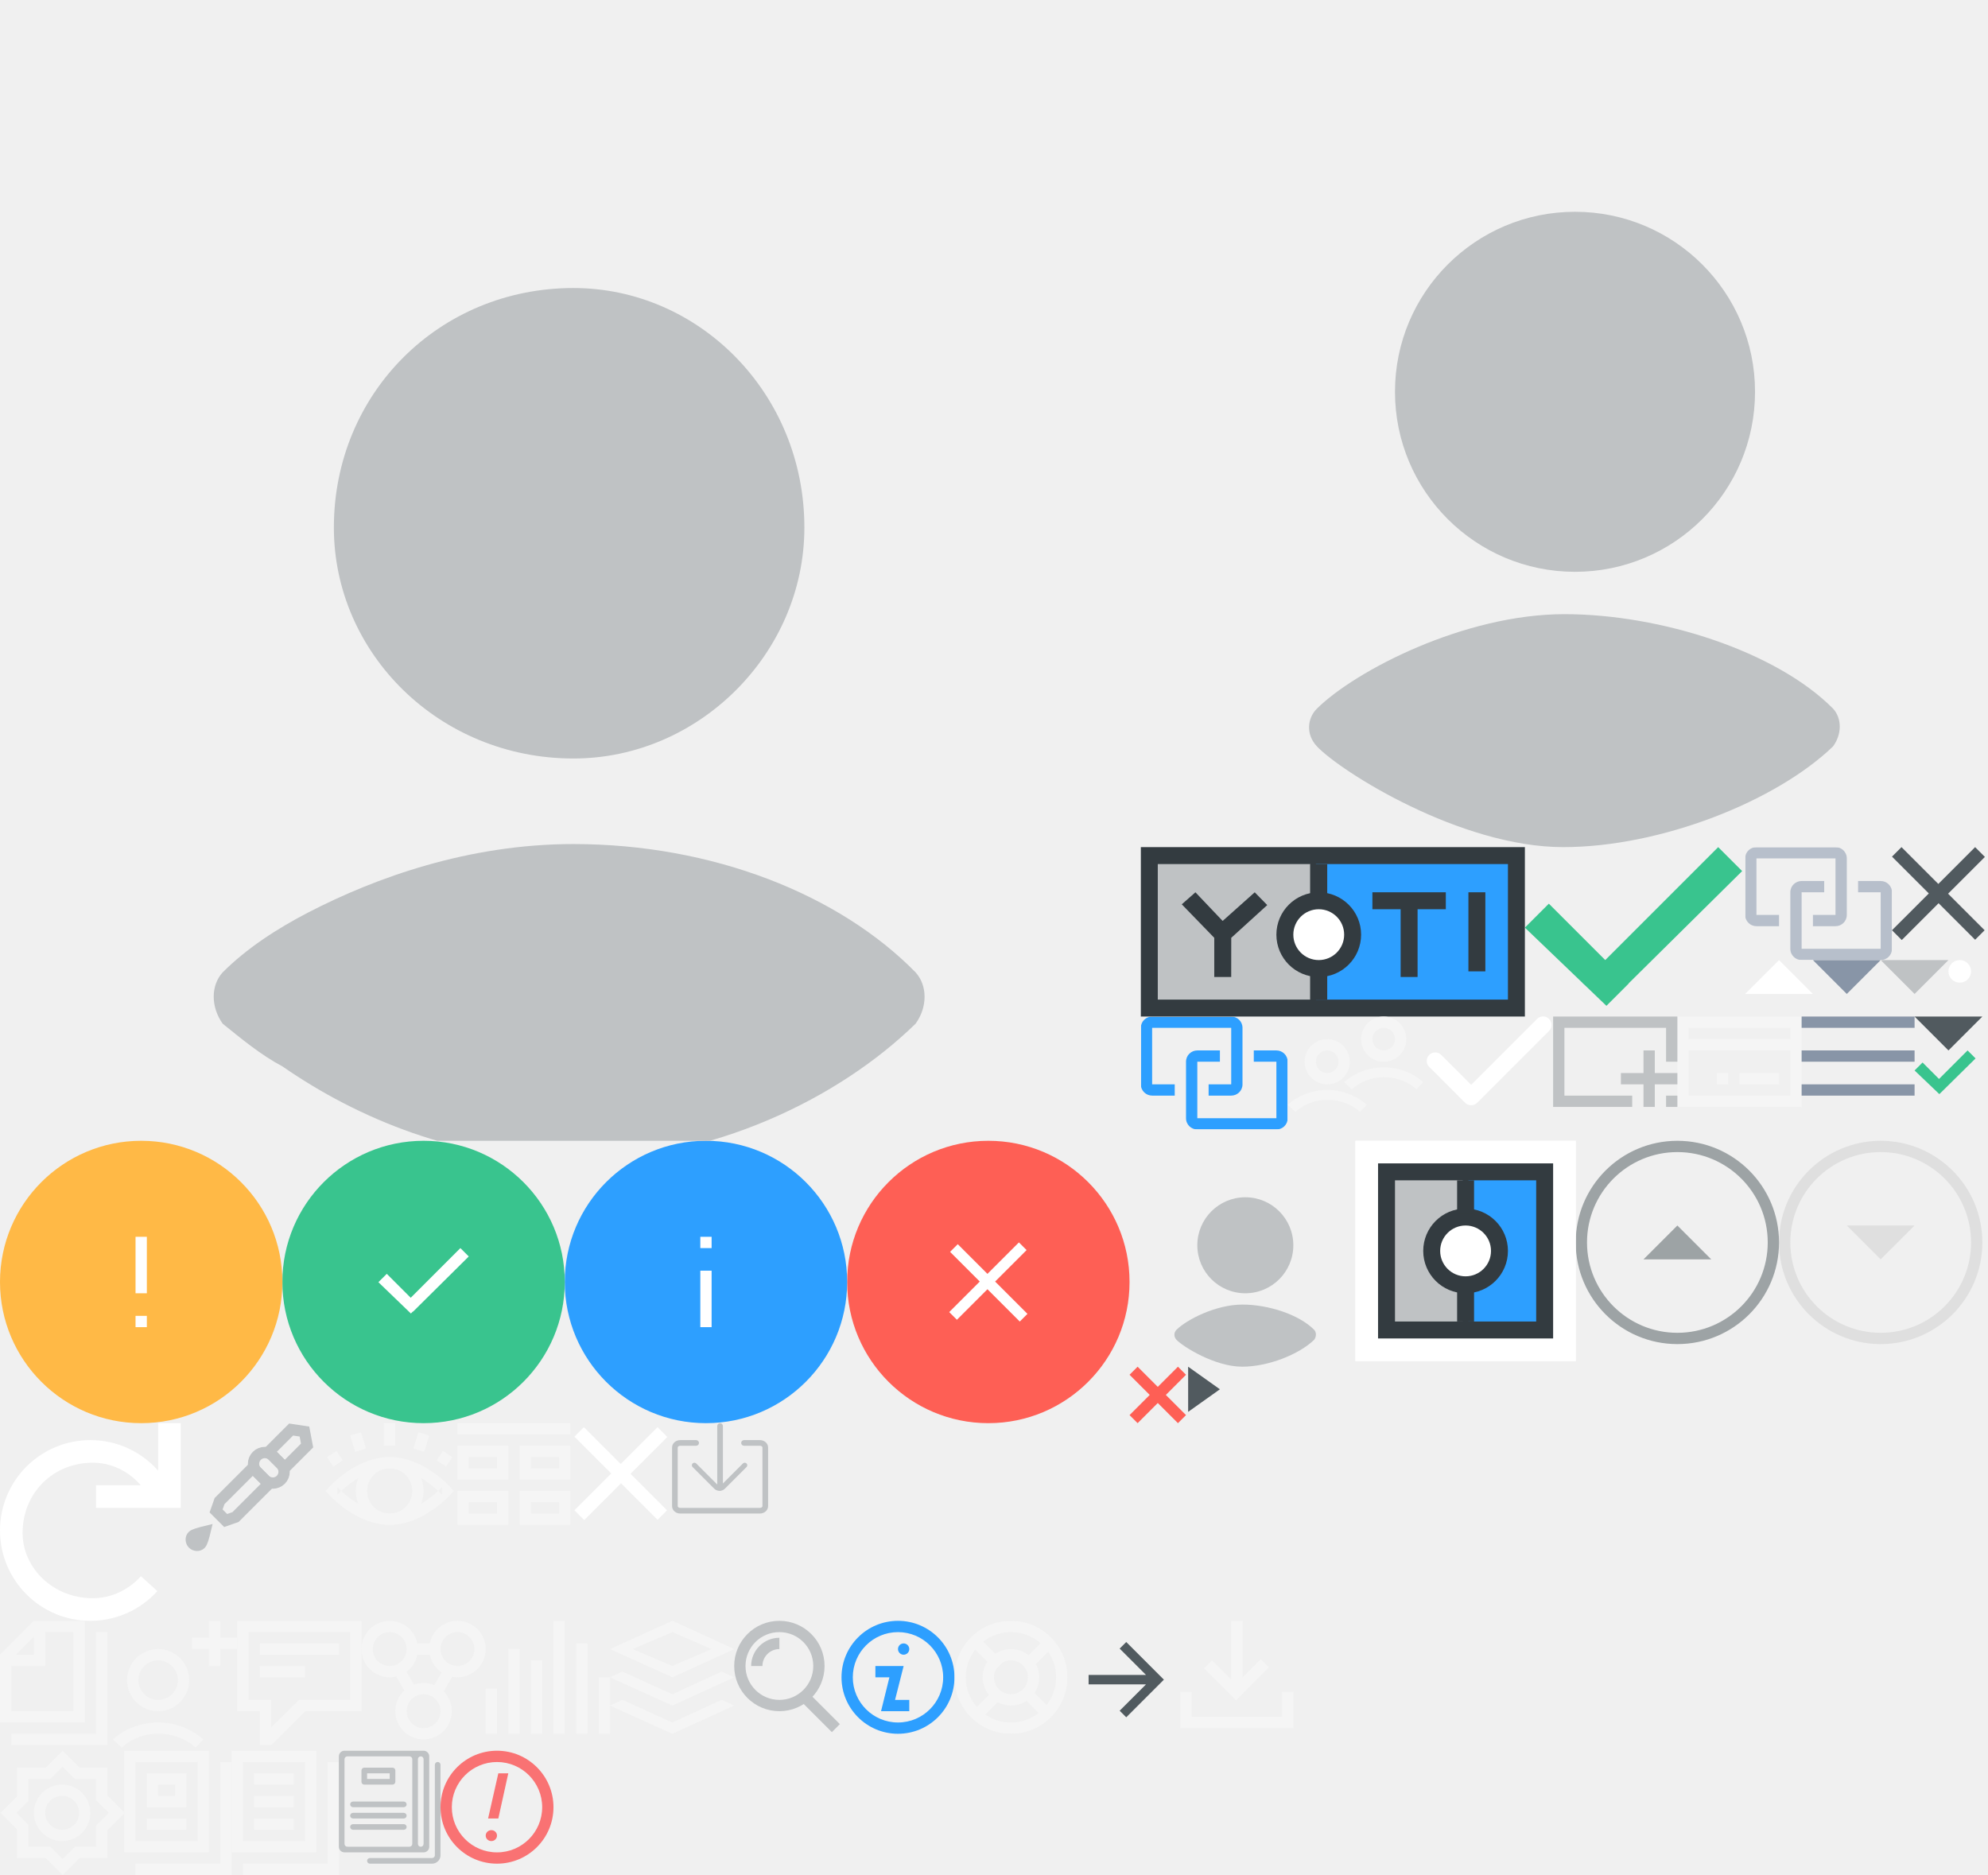
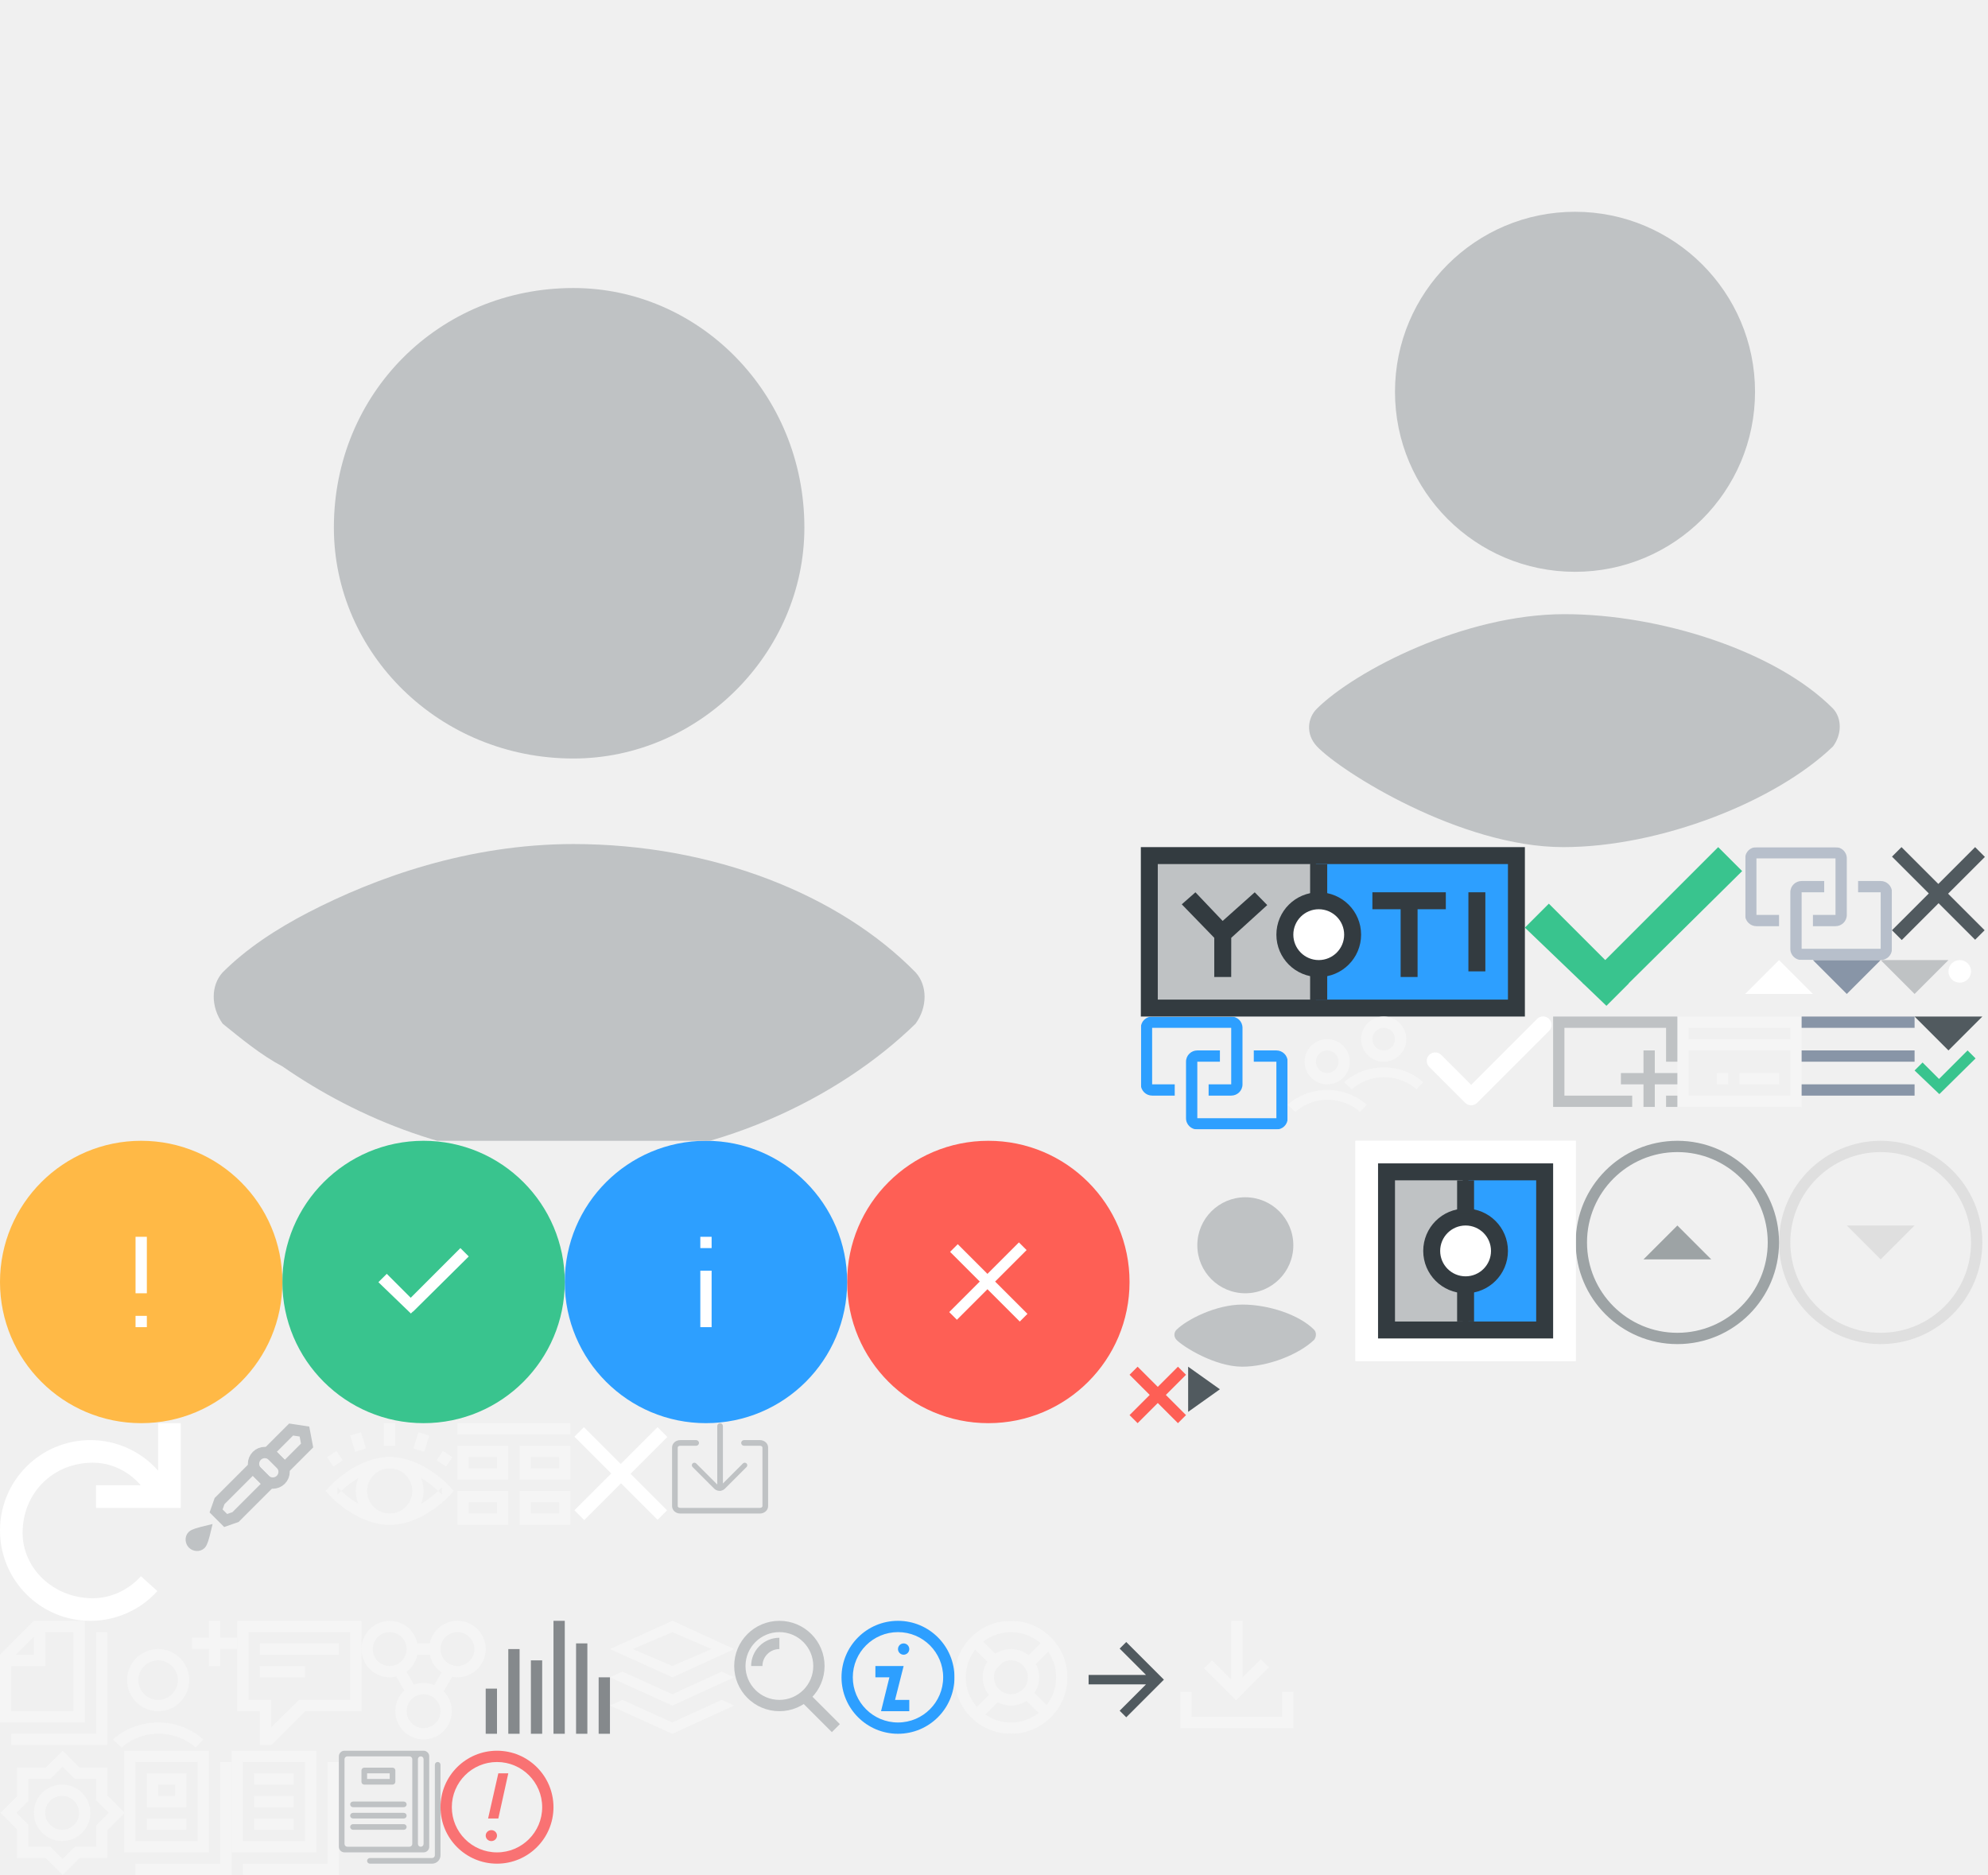
<svg xmlns="http://www.w3.org/2000/svg" xmlns:xlink="http://www.w3.org/1999/xlink" width="352" height="332" viewBox="0 0 352 332">
  <svg width="20" height="20" viewBox="0 0 20 20" id="action-back-dark" x="189" y="287">
    <path fill="#515A5F" d="M3.75 11.25h10.167L9.25 15.917l1.167 1.166 6.666-6.666-6.666-6.667L9.25 4.917l4.667 4.666H3.75z" fill-rule="evenodd" />
  </svg>
  <svg width="18" height="18" viewBox="0 0 18 18" id="action_close_dark-ve" x="101" y="252">
    <path d="M8.96 10.642L2.44 17.16.71 15.43 7.227 8.91.709 2.391 2.391.71 8.91 7.228 15.429.709l1.731 1.732-6.518 6.518 6.469 6.47-1.682 1.682-6.47-6.47z" fill="#FFF" fill-rule="evenodd" />
  </svg>
  <svg width="22" height="20" viewBox="0 0 22 20" id="activity" x="86" y="287">
-     <path d="M0 12h2v8H0v-8zm4-7h2v15H4V5zm4 2h2v13H8V7zm4-7h2v20h-2V0zm4 4h2v16h-2V4zm4 6h2v10h-2V10z" fill="#F5F5F5" fill-rule="evenodd" />
+     <path d="M0 12h2v8H0v-8zm4-7h2v15H4V5zm4 2h2v13H8V7zm4-7h2v20h-2V0zm4 4h2v16h-2V4zm4 6h2v10h-2V10z" fill="#85898C" fill-rule="evenodd" />
  </svg>
  <svg width="10" height="10" viewBox="0 0 10 10" id="activity_cross" x="200" y="242">
    <path d="M6.429 5L10 1.429 8.571 0 5 3.571 1.429 0 0 1.429 3.571 5 0 8.571 1.429 10 5 6.429 8.571 10 10 8.571 6.429 5z" fill="#FE5F55" fill-rule="evenodd" />
  </svg>
  <svg width="11" height="8" viewBox="0 0 11 8" id="activity_tick" x="339" y="186">
    <path d="M4.428 7.691l.003.003 6.366-6.28L9.383 0 4.33 5.052 1.414 2.135 0 3.549l4.384 4.187.044-.045z" fill="#39C48E" fill-rule="evenodd" />
  </svg>
  <svg width="22" height="23" viewBox="0 0 22 23" id="add_friend" x="20" y="287">
    <path d="M11.5 10.5a3.5 3.5 0 1 1-7 0 3.5 3.5 0 0 1 7 0zM19 5h3V3h-3V0h-2v3h-3v2h3v3h2V5zM8 5a5.5 5.5 0 1 0 0 11A5.5 5.5 0 0 0 8 5zM1.558 22.445C2.668 21.323 5.143 19.96 8 20c2.857-.04 5.287 1.146 6.633 2.445L16 21c-2.128-1.893-4.927-3-8-3-3.067 0-5.87 1.11-8 3l1.558 1.445z" fill="#F5F5F5" fill-rule="evenodd" />
  </svg>
  <svg width="20" height="20" viewBox="0 0 20 20" id="alert" x="78" y="310">
    <g transform="translate(-2 -2)" fill="#F97273" fill-rule="evenodd">
      <path d="M12 22c5.523 0 10-4.477 10-10S17.523 2 12 2 2 6.477 2 12s4.477 10 10 10zm0-2a8 8 0 1 1 0-16 8 8 0 0 1 0 16z" />
      <path d="M12.235 6H14l-1.765 8h-1.812l1.812-8zM11 16.062c-.552 0-1 .434-1 .969 0 .535.448.969 1 .969s1-.434 1-.97c0-.534-.448-.968-1-.968z" />
    </g>
  </svg>
  <svg width="50" height="50" viewBox="0 0 50 50" id="alert-danger" x="150" y="202">
    <g fill="none" fill-rule="evenodd">
      <rect fill="#FE5F55" width="50" height="50" rx="25" />
      <path d="M26.198 24.924l5.574-5.574-1.359-1.359-5.573 5.574-5.257-5.257-1.359 1.359 5.257 5.257-5.408 5.407 1.359 1.36 5.408-5.409 5.724 5.725 1.36-1.359-5.726-5.724z" fill="#FFF" />
    </g>
  </svg>
  <svg width="50" height="50" viewBox="0 0 50 50" id="alert-info" x="100" y="202">
    <g fill="none" fill-rule="evenodd">
      <rect fill="#2D9FFF" width="50" height="50" rx="25" />
      <path d="M24 33h2V23h-2v10zm0-14h2v-2h-2v2z" fill="#FFF" />
    </g>
  </svg>
  <svg width="50" height="50" viewBox="0 0 50 50" id="alert-success" x="50" y="202">
    <g fill="none" fill-rule="evenodd">
      <rect fill="#39C48E" width="50" height="50" rx="25" />
      <path d="M23.108 30.229l.029.026L33 20.481 31.519 19l-8.797 8.797-4.24-4.241L17 25.037l5.753 5.547.355-.355z" fill="#FFF" />
    </g>
  </svg>
  <svg width="50" height="50" viewBox="0 0 50 50" id="alert-warning" y="202">
    <g fill="none" fill-rule="evenodd">
      <rect fill="#FFB946" width="50" height="50" rx="25" />
      <path d="M24 17h2v10h-2V17zm0 14h2v2h-2v-2z" fill="#FFF" />
    </g>
  </svg>
  <svg width="22" height="20" viewBox="0 0 22 20" id="applications" x="108" y="287">
    <g fill="#F5F5F5" fill-rule="evenodd">
      <path d="M19.794 9l2.185 1-10.927 5L0 10l2.21-1 2.198.994-.012.006 6.63 3 .013-.006.013.006 8.742-4z" />
      <path d="M19.794 14l2.185 1-10.927 5L0 15l2.21-1 2.198.994-.012.006 6.63 3 .013-.006.013.006 8.742-4zM11.066 0l10.928 5-10.928 5L.015 5l11.051-5zm-.022 2l6.952 3-6.952 3-7.031-3 7.03-3z" />
    </g>
  </svg>
  <svg width="22" height="16" viewBox="0 0 22 16" id="billing" x="297" y="180">
    <path d="M20.5 0H0v16h22V0h-1.5zM20 2H2v2h18V2zm0 4H2v8h18V6zm-9 4h7v2h-7v-2zm-4 0h2v2H7v-2z" fill="#F5F5F5" fill-rule="evenodd" />
  </svg>
  <svg width="6" height="8" viewBox="0 0 6 8" id="breadcrumb-separator" x="210" y="242">
    <path d="M6 4L.375 8V0z" fill="#515A5F" fill-rule="evenodd" />
  </svg>
  <svg width="25" height="24" viewBox="0 0 25 24" id="color" x="32" y="252">
    <g transform="rotate(45 10.621 23.657)" stroke="#BFC2C4" stroke-width="2" fill="none" fill-rule="evenodd">
      <path d="M2 27.08c0-.186.106-.465.296-.845a13.711 13.711 0 0 1 .486-.877L3 25l.218.357.12.202a13.71 13.71 0 0 1 .366.676c.19.38.296.66.296.845 0 .508-.5.92-1 .92s-1-.412-1-.92zM1 1.414L2.924 0 5 1.414V7H1V1.414zM1 11h4v8.333L4.2 21H1.8L1 19.333z" />
      <rect y="7" width="6" height="4" rx="2" />
    </g>
  </svg>
  <svg width="26" height="20" viewBox="0 0 26 20" id="connect-off" x="309" y="150">
    <defs>
      <path d="M12 3h4c1.052 0 2 .834 2 2v10c0 1.168-.942 2-2 2H2c-1.052 0-2-.834-2-2V5c0-1.168.945-2 2-2h4" id="apa" />
      <mask id="apc" x="0" y="0" width="18" height="14" fill="#fff">
        <use xlink:href="#apa" />
      </mask>
      <path d="M20 9h4c1.052 0 2 .834 2 2v10c0 1.168-.942 2-2 2H10c-1.052 0-2-.834-2-2V11c0-1.168.945-2 2-2h4" id="apb" />
      <mask id="apd" x="0" y="0" width="18" height="14" fill="#fff">
        <use xlink:href="#apb" />
      </mask>
    </defs>
    <g transform="translate(0 -3)" fill="none" fill-rule="evenodd">
      <path d="M0 0h26v26H0z" />
      <use stroke="#B7BFCB" mask="url(#apc)" stroke-width="4" transform="rotate(-180 9 10)" xlink:href="#apa" />
      <use stroke="#B7BFCB" mask="url(#apd)" stroke-width="4" xlink:href="#apb" />
    </g>
  </svg>
  <svg width="26" height="20" viewBox="0 0 26 20" id="connect-on" x="202" y="180">
    <defs>
      <path d="M12 3h4c1.052 0 2 .834 2 2v10c0 1.168-.942 2-2 2H2c-1.052 0-2-.834-2-2V5c0-1.168.945-2 2-2h4" id="aqa" />
      <mask id="aqc" x="0" y="0" width="18" height="14" fill="#fff">
        <use xlink:href="#aqa" />
      </mask>
      <path d="M20 9h4c1.052 0 2 .834 2 2v10c0 1.168-.942 2-2 2H10c-1.052 0-2-.834-2-2V11c0-1.168.945-2 2-2h4" id="aqb" />
      <mask id="aqd" x="0" y="0" width="18" height="14" fill="#fff">
        <use xlink:href="#aqb" />
      </mask>
    </defs>
    <g transform="translate(0 -3)" fill="none" fill-rule="evenodd">
      <path d="M0 0h26v26H0z" />
      <use stroke="#2D9FFF" mask="url(#aqc)" stroke-width="4" transform="rotate(-180 9 10)" xlink:href="#aqa" />
      <use stroke="#2D9FFF" mask="url(#aqd)" stroke-width="4" xlink:href="#aqb" />
    </g>
  </svg>
  <svg width="22" height="21" viewBox="0 0 22 21" id="connections" x="64" y="287">
    <g transform="translate(-1 -2)" fill="none" fill-rule="evenodd">
      <path opacity=".391" d="M0 0h24v24H0z" />
      <path d="M15.19 11.136A5.003 5.003 0 0 1 13.1 8h-2.2a5.001 5.001 0 0 1-1.925 3.019l1.317 2.28A4.99 4.99 0 0 1 12 13c.672 0 1.313.133 1.898.373l1.291-2.237zm1.862.774A5 5 0 1 0 13.1 6h-2.2A5.002 5.002 0 0 0 1 7a5 5 0 0 0 6.155 4.866l1.432 2.48a5 5 0 1 0 6.975.145l1.49-2.58zM6 10a3 3 0 1 0 0-6 3 3 0 0 0 0 6zm12 0a3 3 0 1 0 0-6 3 3 0 0 0 0 6zm-6 11a3 3 0 1 0 0-6 3 3 0 0 0 0 6z" fill="#F5F5F5" />
    </g>
  </svg>
  <svg width="36" height="36" viewBox="0 0 36 36" id="cost_close" x="315" y="202">
    <path d="M18 36c9.941 0 18-8.059 18-18S27.941 0 18 0 0 8.059 0 18s8.059 18 18 18zm0-2C9.163 34 2 26.837 2 18S9.163 2 18 2s16 7.163 16 16-7.163 16-16 16zm-6-19h12l-6 6-6-6z" fill="#DFDFDF" fill-rule="evenodd" />
  </svg>
  <svg width="36" height="36" viewBox="0 0 36 36" id="cost_open" x="279" y="202">
    <path d="M18 36c9.941 0 18-8.059 18-18S27.941 0 18 0 0 8.059 0 18s8.059 18 18 18zm0-2C9.163 34 2 26.837 2 18S9.163 2 18 2s16 7.163 16 16-7.163 16-16 16zm6-13H12l6-6 6 6z" fill="#9DA3A5" fill-rule="evenodd" />
  </svg>
  <svg width="20" height="18" viewBox="0 0 20 18" id="dashboard" x="81" y="252">
    <path d="M20 5V4h-9v6h9V5zm-2 1h-5v2h5V6zM9 5V4H0v6h9V5zM7 6H2v2h5V6zm13 7v-1h-9v6h9v-5zm-2 1h-5v2h5v-2zm-9-1v-1H0v6h9v-5zm-2 1H2v2h5v-2zM0 0h20v2H0V0z" fill="#F5F5F5" fill-rule="evenodd" />
  </svg>
  <svg width="17" height="17" viewBox="0 0 17 17" id="dismiss-dark" x="335" y="150">
    <path d="M8.25 9.932l-6.518 6.52L0 14.718l6.519-6.518L0 1.682 1.682 0l6.519 6.519L14.719 0l1.732 1.732L9.932 8.25l6.47 6.47-1.683 1.682-6.469-6.47z" fill="#515A5F" fill-rule="evenodd" />
  </svg>
  <svg width="20" height="19" viewBox="0 0 20 19" id="download" x="209" y="287">
    <path d="M18.5 19H0v-6.415h2V17h16v-4.415h2V19h-1.5zM9 10.387V0h2v10.043l3.248-3.248 1.414 1.414-4.42 4.42.028.028-1.414 1.414L4.2 8.414 5.613 7 9 10.387z" fill="#F5F5F5" fill-rule="evenodd" />
  </svg>
  <svg width="12" height="6" viewBox="0 0 12 6" id="dropdown" x="339" y="180">
    <path d="M0 0h12L6 6 0 0z" fill="#515A5F" fill-rule="evenodd" />
  </svg>
  <svg width="20" height="20" viewBox="0 0 20 20" id="info" x="149" y="287">
    <g fill="#2D9FFF" fill-rule="evenodd">
      <path d="M10 20c5.523 0 10-4.477 10-10S15.523 0 10 0 0 4.477 0 10s4.477 10 10 10zm0-2a8 8 0 1 1 0-16 8 8 0 0 1 0 16z" />
      <path d="M9.48 14H12v2H7l1.48-6H6V8h5l-1.52 6zM11 6a1 1 0 1 0 0-2 1 1 0 0 0 0 2z" />
    </g>
  </svg>
  <svg width="68" height="30" viewBox="0 0 68 30" id="logo" x="202" y="150">
    <g fill="none" fill-rule="evenodd">
      <path d="M68 0v30H0V0h68z" fill="#333B40" />
      <path d="M30 3H3v24h27V3z" fill="#BFC2C4" />
      <path d="M31 27h34V3H31v24z" fill="#2D9FFF" />
      <circle fill="#333B40" cx="31.5" cy="15.5" r="7.5" />
      <circle fill="#FFF" cx="31.5" cy="15.5" r="4.5" />
      <path fill="#333B40" d="M30 3h3v6h-3zM30 21h3v6h-3zM22.383 10.262L20.166 8l-5.68 5.07L9.666 8l-2.419 2.128L13 16.058V23h3l.008-6.942 6.375-5.796zM54 11h-5v12h-3V11h-5V8h13v3zM58 8v14h3V8h-3z" />
    </g>
  </svg>
  <svg width="39" height="39" viewBox="0 0 39 39" id="logo_circle" x="240" y="202">
    <g fill="none" fill-rule="evenodd">
      <path stroke="#FFF" stroke-width="4" fill="#FFF" d="M0 0h39v39H0z" />
      <g transform="translate(4 4)">
        <path d="M15 2H2v27h13V2z" fill="#BFC2C4" />
        <path d="M15 29h14V2H15v27z" fill="#2D9FFF" />
        <path d="M0 0v31h31V0H0zm15 3v25H3V3h12zm1 25V3h12v25H16z" fill="#333B40" />
        <circle fill="#333B40" cx="15.5" cy="15.5" r="7.5" />
        <circle fill="#FFF" cx="15.5" cy="15.5" r="4.5" />
        <path fill="#333B40" d="M14 3h3v6h-3zM14 22h3v6h-3z" />
      </g>
    </g>
  </svg>
  <svg width="20" height="14" viewBox="0 0 20 14" id="menu" x="319" y="180">
    <path d="M0 0h20v2H0V0zm0 6h20v2H0V6zm0 6h20v2H0v-2z" fill="#8895A7" fill-rule="evenodd" />
  </svg>
  <svg width="12" height="6" viewBox="0 0 12 6" id="menu_dropdown_closed" x="333" y="170">
    <path d="M0 0h12L6 6 0 0z" fill="#BFC2C4" fill-rule="evenodd" />
  </svg>
  <svg width="12" height="6" viewBox="0 0 12 6" id="menu_dropdown_open" x="309" y="170">
    <path d="M12 6H0l6-6 6 6z" fill="#FFF" fill-rule="evenodd" />
  </svg>
  <svg width="4" height="4" viewBox="0 0 4 4" id="menu_section_highlight" x="345" y="170">
    <circle cx="46" cy="90" r="2" transform="translate(-44 -88)" fill="#FFF" fill-rule="evenodd" />
  </svg>
  <svg width="22" height="22" viewBox="0 0 22 22" id="messages" x="42" y="287">
    <path d="M22 1.5V14h-2V2H2v12H0V0h22v1.5zM5.919 22H4v-6H0v-2h6v4.873l4.975-4.898L11 14h11v2h-9.966l-4.748 4.748-1.315 1.315L5.919 22zM4 4h14v2H4V4zm0 4h8v2H4V8z" fill="#F5F5F5" fill-rule="evenodd" />
  </svg>
  <svg width="20" height="23" viewBox="0 0 20 23" id="pages" y="287">
    <path d="M17.512 22.005h1.5v-20h-2v18h-15v2h15.5zM.012 6.01v11.995h15v-18h-9v.009L5.998 0 0 5.998l.012.012zm6-3.195v3.19h-3.19l3.19-3.19zm-4 5.19v8h11v-14h-5v6h-6z" fill="#F5F5F5" fill-rule="evenodd" />
  </svg>
  <svg width="24" height="18" viewBox="0 0 24 18" id="read" x="57" y="252">
    <g fill="#F5F5F5" fill-rule="evenodd">
      <path d="M11 0h2v4h-2V0zm6.083 1.617l1.912.585-.877 2.869-1.913-.585.878-2.869zm4.35 3.296l1.658 1.119-1.118 1.658-1.658-1.119 1.118-1.658zM.91 6.032l1.658-1.119 1.118 1.658L2.027 7.69.91 6.032zm4.096-3.83l1.912-.585.878 2.87-1.913.584-.877-2.869zM12 18c2.649 0 5.225-1.01 7.64-2.677a20.344 20.344 0 0 0 2.254-1.808c.403-.374.691-.67.851-.848l.597-.667-.597-.667c-.16-.179-.448-.474-.851-.848a20.344 20.344 0 0 0-2.255-1.808C17.225 7.01 14.65 6 12 6S6.775 7.01 4.36 8.677a20.344 20.344 0 0 0-2.254 1.808c-.403.374-.691.67-.851.848L.658 12l.597.667c.16.179.448.474.851.848a20.344 20.344 0 0 0 2.255 1.808C6.775 16.99 9.35 18 12 18zm0-2c-2.184 0-4.393-.866-6.503-2.323a18.359 18.359 0 0 1-2.032-1.63c-.355-.329-.6-.58-.72-.714v1.334c.12-.134.365-.385.72-.715.6-.555 1.282-1.111 2.032-1.63C7.607 8.867 9.817 8 12 8c2.184 0 4.393.866 6.503 2.323.75.518 1.432 1.074 2.032 1.63.355.329.6.58.72.714v-1.334c-.12.134-.365.385-.72.715-.6.555-1.282 1.111-2.032 1.63C16.393 15.133 14.183 16 12 16z" />
      <path d="M12 18a6 6 0 1 0 0-12 6 6 0 0 0 0 12zm0-2a4 4 0 1 1 0-8 4 4 0 0 1 0 8z" />
    </g>
  </svg>
  <svg width="39" height="29" viewBox="0 0 39 29" id="receipt_confirmed" x="270" y="150">
    <path d="M18.364 24.133l20.105-19.89L34.227 0 14.229 19.998l-9.986-9.986L0 14.255l10.194 9.777-.01.01.593.55 3.66 3.51 3.948-3.948-.021-.02z" fill="#39C48E" fill-rule="evenodd" />
  </svg>
  <svg width="32" height="35" viewBox="0 0 32 35" id="reload" y="252">
    <defs>
      <path d="M28 8.417A15.961 15.961 0 0 0 16 3C7.163 3 0 10.163 0 19s7.163 16 16 16a15.96 15.96 0 0 0 11.865-5.265l-2.908-2.631C22.812 29.47 19.744 31 16.444 31 9.373 31 4 25.627 4 19.444 4 12.373 9.373 7 16.444 7c3.286 0 6.343 1.517 8.486 4H17v4h15V0h-4v8.417z" id="bja" />
    </defs>
    <use fill="#FFF" xlink:href="#bja" fill-rule="evenodd" />
  </svg>
  <svg width="19" height="22" viewBox="0 0 19 22" id="reports" x="41" y="310">
    <path d="M17.5 22H19V2h-2v18H2v2h15.5zM2 2v14h11V2H2zM0 1v17h15V0H0v1zm4 3h7v2H4V4zm0 4h7v2H4V8zm0 4h7v2H4v-2z" fill="#F5F5F5" fill-rule="evenodd" />
  </svg>
  <svg width="18" height="20" viewBox="0 0 18 20" id="sdk-documentation" x="60" y="310">
    <path d="M0 .993A.995.995 0 0 1 1 0h14c.552 0 1 .445 1 .993v16.014A.995.995 0 0 1 15 18H1c-.552 0-1-.445-1-.993V.993zm1 .503C1 1.222 1.229 1 1.5 1h11a.5.5 0 0 1 .5.496v15.008a.502.502 0 0 1-.5.496h-11a.5.5 0 0 1-.5-.496V1.496zm13 0a.5.5 0 0 1 1 0v15.008a.5.5 0 0 1-1 0V1.496zm-10 2C4 3.221 4.228 3 4.491 3h5.018a.49.49 0 0 1 .491.495v2.01A.498.498 0 0 1 9.509 6H4.491A.49.49 0 0 1 4 5.505v-2.01zM5 4h4v1H5V4zm12 14.507a.496.496 0 0 1-.499.493H5.5a.5.5 0 1 0 0 1H16.5c.827 0 1.499-.668 1.499-1.493V2.493a.5.5 0 1 0-1 0v16.014zM2 11.5c0-.276.228-.5.51-.5h8.98a.51.51 0 0 1 .51.5c0 .276-.228.5-.51.5H2.51a.51.51 0 0 1-.51-.5zm0 2c0-.276.228-.5.51-.5h8.98a.51.51 0 0 1 .51.5c0 .276-.228.5-.51.5H2.51a.51.51 0 0 1-.51-.5zm0-4c0-.276.228-.5.51-.5h8.98a.51.51 0 0 1 .51.5c0 .276-.228.5-.51.5H2.51A.51.51 0 0 1 2 9.5z" fill="#BFC2C4" fill-rule="evenodd" />
  </svg>
  <svg width="17" height="16" viewBox="0 0 17 16" id="sdk-download" x="119" y="252">
    <path d="M9 10.68V.5C9 .23 8.776 0 8.5 0c-.268 0-.5.224-.5.5v10.363L4.269 7.132a.45.45 0 0 0-.637.637l3.823 3.823c.254.254.588.386.924.393a.492.492 0 0 0 .334-.034c.238-.055.464-.174.648-.359l3.824-3.823a.45.45 0 1 0-.637-.637L9 10.68zM15.55 4c.266 0 .45.156.45.306v10.388c0 .148-.186.306-.441.306H1.44c-.26 0-.441-.155-.441-.306V4.306C1 4.154 1.18 4 1.45 4h2.815a.5.5 0 1 0 0-1H1.45C.66 3 0 3.563 0 4.306v10.388C0 15.435.66 16 1.441 16H15.56c.775 0 1.441-.567 1.441-1.306V4.306C17 3.564 16.335 3 15.55 3h-2.815a.5.5 0 1 0 0 1h2.815z" fill="#BFC2C4" fill-rule="evenodd" />
  </svg>
  <svg width="19" height="22" viewBox="0 0 19 22" id="sdk_documentation" x="22" y="310">
    <path d="M5 10H4V4h7v6H5zm1-2V6h3v2H6zM2 2v14h11V2H2zM0 1v17h15V0H0v1zm4 11h7v2H4v-2zM17 2h2v18h-2V2zM2 20h17v2H2v-2z" fill="#F5F5F5" fill-rule="evenodd" />
  </svg>
  <svg width="19" height="20" viewBox="0 0 19 20" id="search" x="130" y="287">
    <defs>
      <path id="boa" d="M16 13.757h2v8.485h-2z" />
      <mask id="bob" x="0" y="0" width="2" height="8.485" fill="#fff">
        <use xlink:href="#boa" />
      </mask>
    </defs>
    <g transform="translate(-2 -2)" stroke="#BFC2C4" stroke-width="2" fill="none" fill-rule="evenodd">
      <circle cx="10" cy="10" r="7" />
      <path d="M10 6a4 4 0 0 0-4 4" />
      <use mask="url(#bob)" transform="rotate(135 17 18)" xlink:href="#boa" />
    </g>
  </svg>
  <svg width="22" height="22" viewBox="0 0 22 22" id="setting" y="310">
    <defs>
      <circle id="bpa" cx="11" cy="11" r="5" />
      <mask id="bpc" x="0" y="0" width="10" height="10" fill="#fff">
        <use xlink:href="#bpa" />
      </mask>
      <path d="M14.084 3l-3-3-3 3H3v5.084L.084 11 3 13.916V19h5.084l3 3 3-3H19v-4.916L22.084 11 19 7.916V3h-4.916z" id="bpb" />
      <mask id="bpd" x="0" y="0" width="22" height="22" fill="#fff">
        <use xlink:href="#bpb" />
      </mask>
    </defs>
    <g stroke="#F5F5F5" stroke-width="4" fill="none" fill-rule="evenodd">
      <use mask="url(#bpc)" xlink:href="#bpa" />
      <use mask="url(#bpd)" xlink:href="#bpb" />
    </g>
  </svg>
  <svg width="12" height="6" viewBox="0 0 12 6" id="sort" x="321" y="170">
    <path d="M0 0h12L6 6 0 0z" fill="#8895A7" fill-rule="evenodd" />
  </svg>
  <svg width="23" height="16" viewBox="0 0 23 16" id="steps_tick" x="252" y="180">
    <path d="M8.485 12.092L3.18 6.785a1.504 1.504 0 0 0-2.118.004 1.494 1.494 0 0 0-.003 2.118l6.37 6.37c.288.288.67.433 1.053.434.388.005.77-.141 1.06-.432L22.28 2.54A1.5 1.5 0 0 0 20.157.42L8.485 12.092z" fill="#FFF" fill-rule="evenodd" />
  </svg>
  <svg width="20" height="20" viewBox="0 0 20 20" id="support" x="169" y="287">
    <defs>
      <path d="M10 20c5.523 0 10-4.477 10-10S15.523 0 10 0 0 4.477 0 10s4.477 10 10 10z" id="bsa" />
      <mask id="bsc" x="0" y="0" width="20" height="20" fill="#fff">
        <use xlink:href="#bsa" />
      </mask>
      <path d="M10 15a5 5 0 1 0 0-10 5 5 0 0 0 0 10z" id="bsb" />
      <mask id="bsd" x="0" y="0" width="10" height="10" fill="#fff">
        <use xlink:href="#bsb" />
      </mask>
    </defs>
    <g fill="none" fill-rule="evenodd">
      <use stroke="#F5F5F5" mask="url(#bsc)" stroke-width="4" xlink:href="#bsa" />
      <use stroke="#F5F5F5" mask="url(#bsd)" stroke-width="4" xlink:href="#bsb" />
      <path fill="#F5F5F5" d="M7.243 12l1.414 1.414-4.243 4.242L3 16.242zM17.657 16.243l-1.414 1.414-4.242-4.243L13.415 12zM8.657 7.243L7.243 8.657 3.001 4.414 4.415 3zM16.243 3l1.414 1.414-4.243 4.242L12 7.242z" />
    </g>
  </svg>
  <svg width="22" height="16" viewBox="0 0 22 16" id="upload_logo" x="275" y="180">
    <path d="M18 10V6h-2v4h-4v2h4v4h2v-4h4v-2h-4zm4-9V0H0v14h2V2h18v6h2V1zM0 14h14v2H0v-2zm20 0h2v2h-2v-2z" fill="#bfc2c4" fill-rule="evenodd" />
  </svg>
  <svg width="40" height="40" viewBox="0 0 40 40" id="user_selfie_ph" x="200" y="202">
    <g fill="none" fill-rule="evenodd">
      <path fill-opacity=".01" fill="#FFF" d="M0 0h40v40H0z" />
      <path d="M32.684 33.46C30.004 30.756 24.554 29 20 29c-4.727 0-9.869 2.666-11.685 4.46-.454.447-.537 1.215 0 1.783C9.449 36.445 15.1 40 19.943 40c4.61 0 10.06-2.17 12.74-4.757.422-.573.422-1.326 0-1.784zM20.5 27a8.5 8.5 0 1 0 0-17 8.5 8.5 0 0 0 0 17z" fill="#BFC2C4" />
    </g>
  </svg>
  <svg width="202" height="202" viewBox="0 0 202 202" id="user_selfie_ph_large">
    <path d="M142.425 93.412c0 22.247-18.65 40.897-40.898 40.897-23.761 0-42.411-18.65-42.411-40.897C59.116 69.65 77.766 51 101.527 51c22.248 0 40.898 18.65 40.898 42.412zm19.69 78.764c-13.495-13.766-35.899-22.72-60.588-22.72-18.51 0-35.014 5.928-46.955 12.118-5.515 2.858-10.87 6.324-15.147 10.602-2.103 2.315-2.122 6.098 0 9.089 3.293 2.657 6.804 5.57 10.602 7.573 13.341 9.252 31.143 16.662 51.5 16.662 24.684 0 47.093-11.056 60.589-24.235 2.123-2.92 2.123-6.755 0-9.089z" fill="#BFC2C4" fill-rule="evenodd" />
  </svg>
  <svg width="150" height="150" viewBox="0 0 150 150" id="user_selfie_ph_medium" x="202">
    <g fill="none" fill-rule="evenodd">
      <path fill-opacity=".01" fill="#FFF" d="M0 0h150v150H0z" />
      <path d="M122.564 125.473C112.512 115.341 92.074 108.75 75 108.75c-17.726 0-37.008 9.998-43.82 16.723-1.7 1.678-2.013 4.557 0 6.69C35.435 136.667 56.624 150 74.785 150c17.286 0 37.727-8.137 47.779-17.838 1.581-2.15 1.581-4.972 0-6.689zM76.875 101.25c17.604 0 31.875-14.27 31.875-31.875 0-17.604-14.27-31.875-31.875-31.875C59.271 37.5 45 51.77 45 69.375c0 17.604 14.27 31.875 31.875 31.875z" fill="#BFC2C4" />
    </g>
  </svg>
  <svg width="24" height="17" viewBox="0 0 24 17" id="users" x="228" y="180">
    <g transform="translate(0 -3)" fill="#F5F5F5" fill-rule="evenodd">
      <path d="M9 11a2 2 0 1 1-4 0 2 2 0 0 1 4 0zM7 7a4 4 0 1 0 0 8 4 4 0 0 0 0-8zM1.363 19.89C2.335 18.908 4.5 17.714 7 17.75c2.5-.036 4.626 1.003 5.804 2.14L14 18.625C12.138 16.968 9.689 16 7 16c-2.684 0-5.137.972-7 2.625l1.363 1.265zM19 7a2 2 0 1 1-4 0 2 2 0 0 1 4 0zm-2-4a4 4 0 1 0 0 8 4 4 0 0 0 0-8zm-5.637 12.89c.972-.982 3.137-2.176 5.637-2.14 2.5-.036 4.626 1.003 5.804 2.14L24 14.625C22.138 12.968 19.689 12 17 12c-2.684 0-5.137.972-7 2.625l1.363 1.265z" />
    </g>
  </svg>
</svg>
